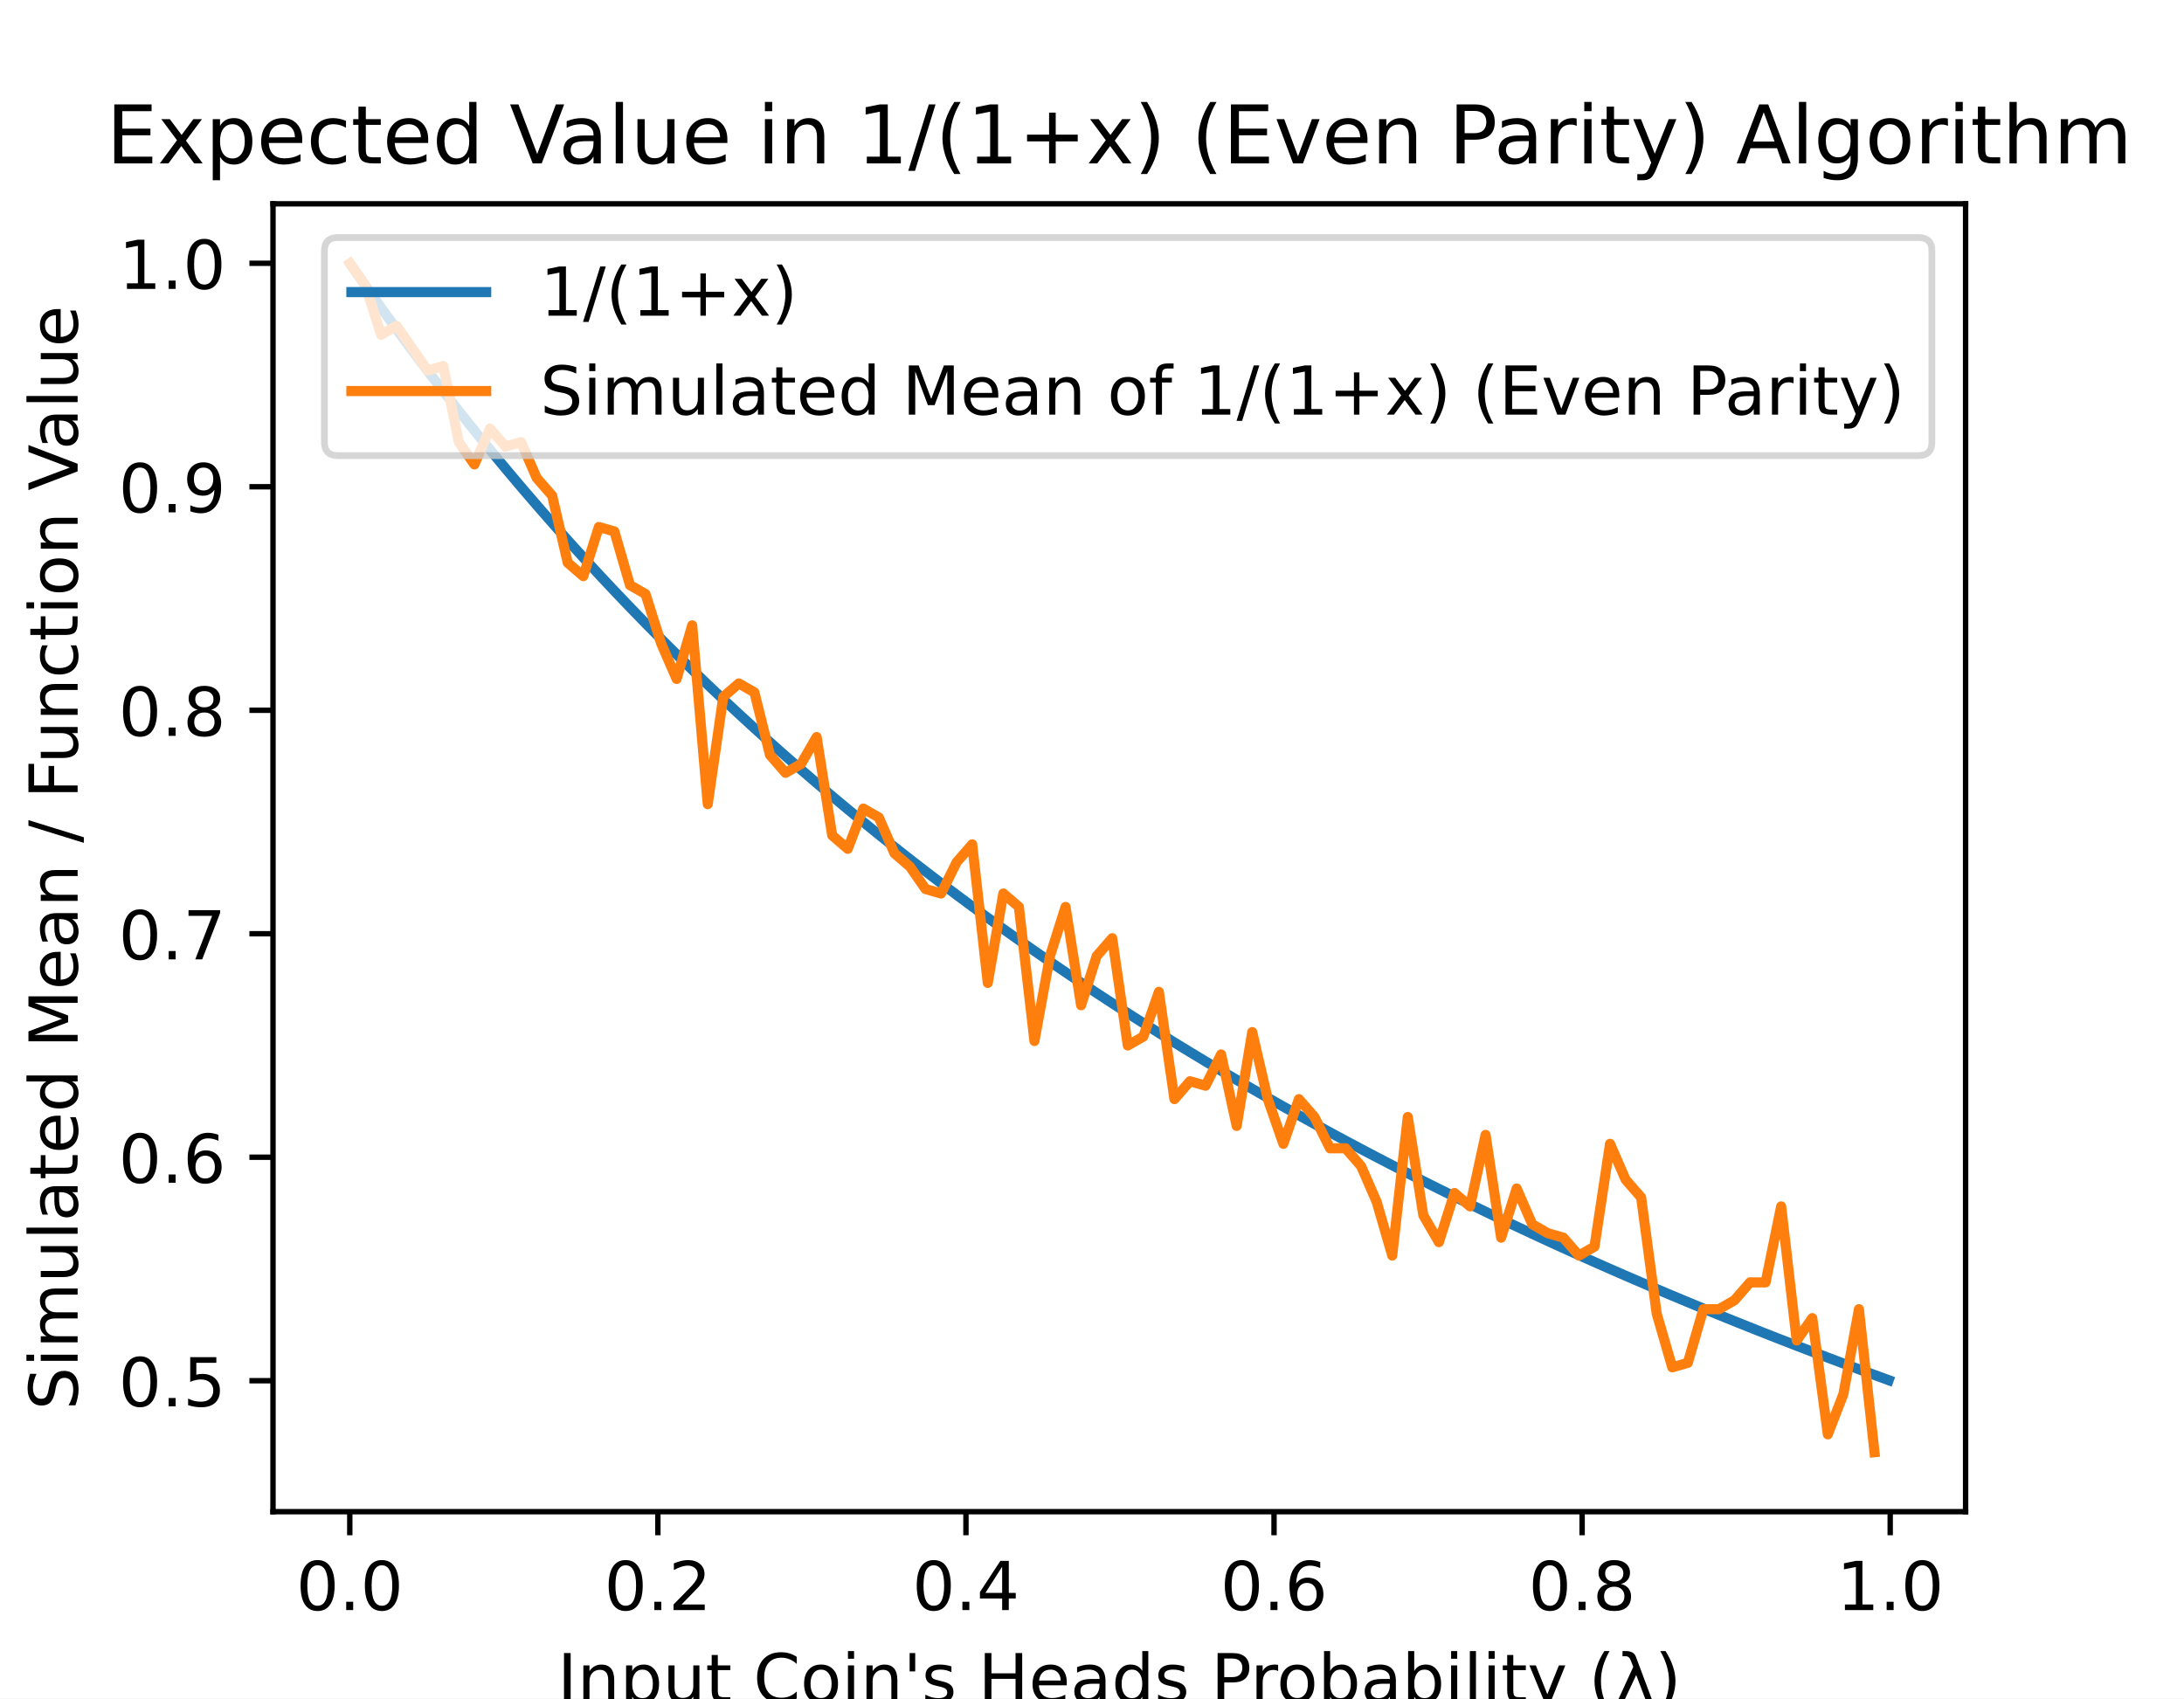
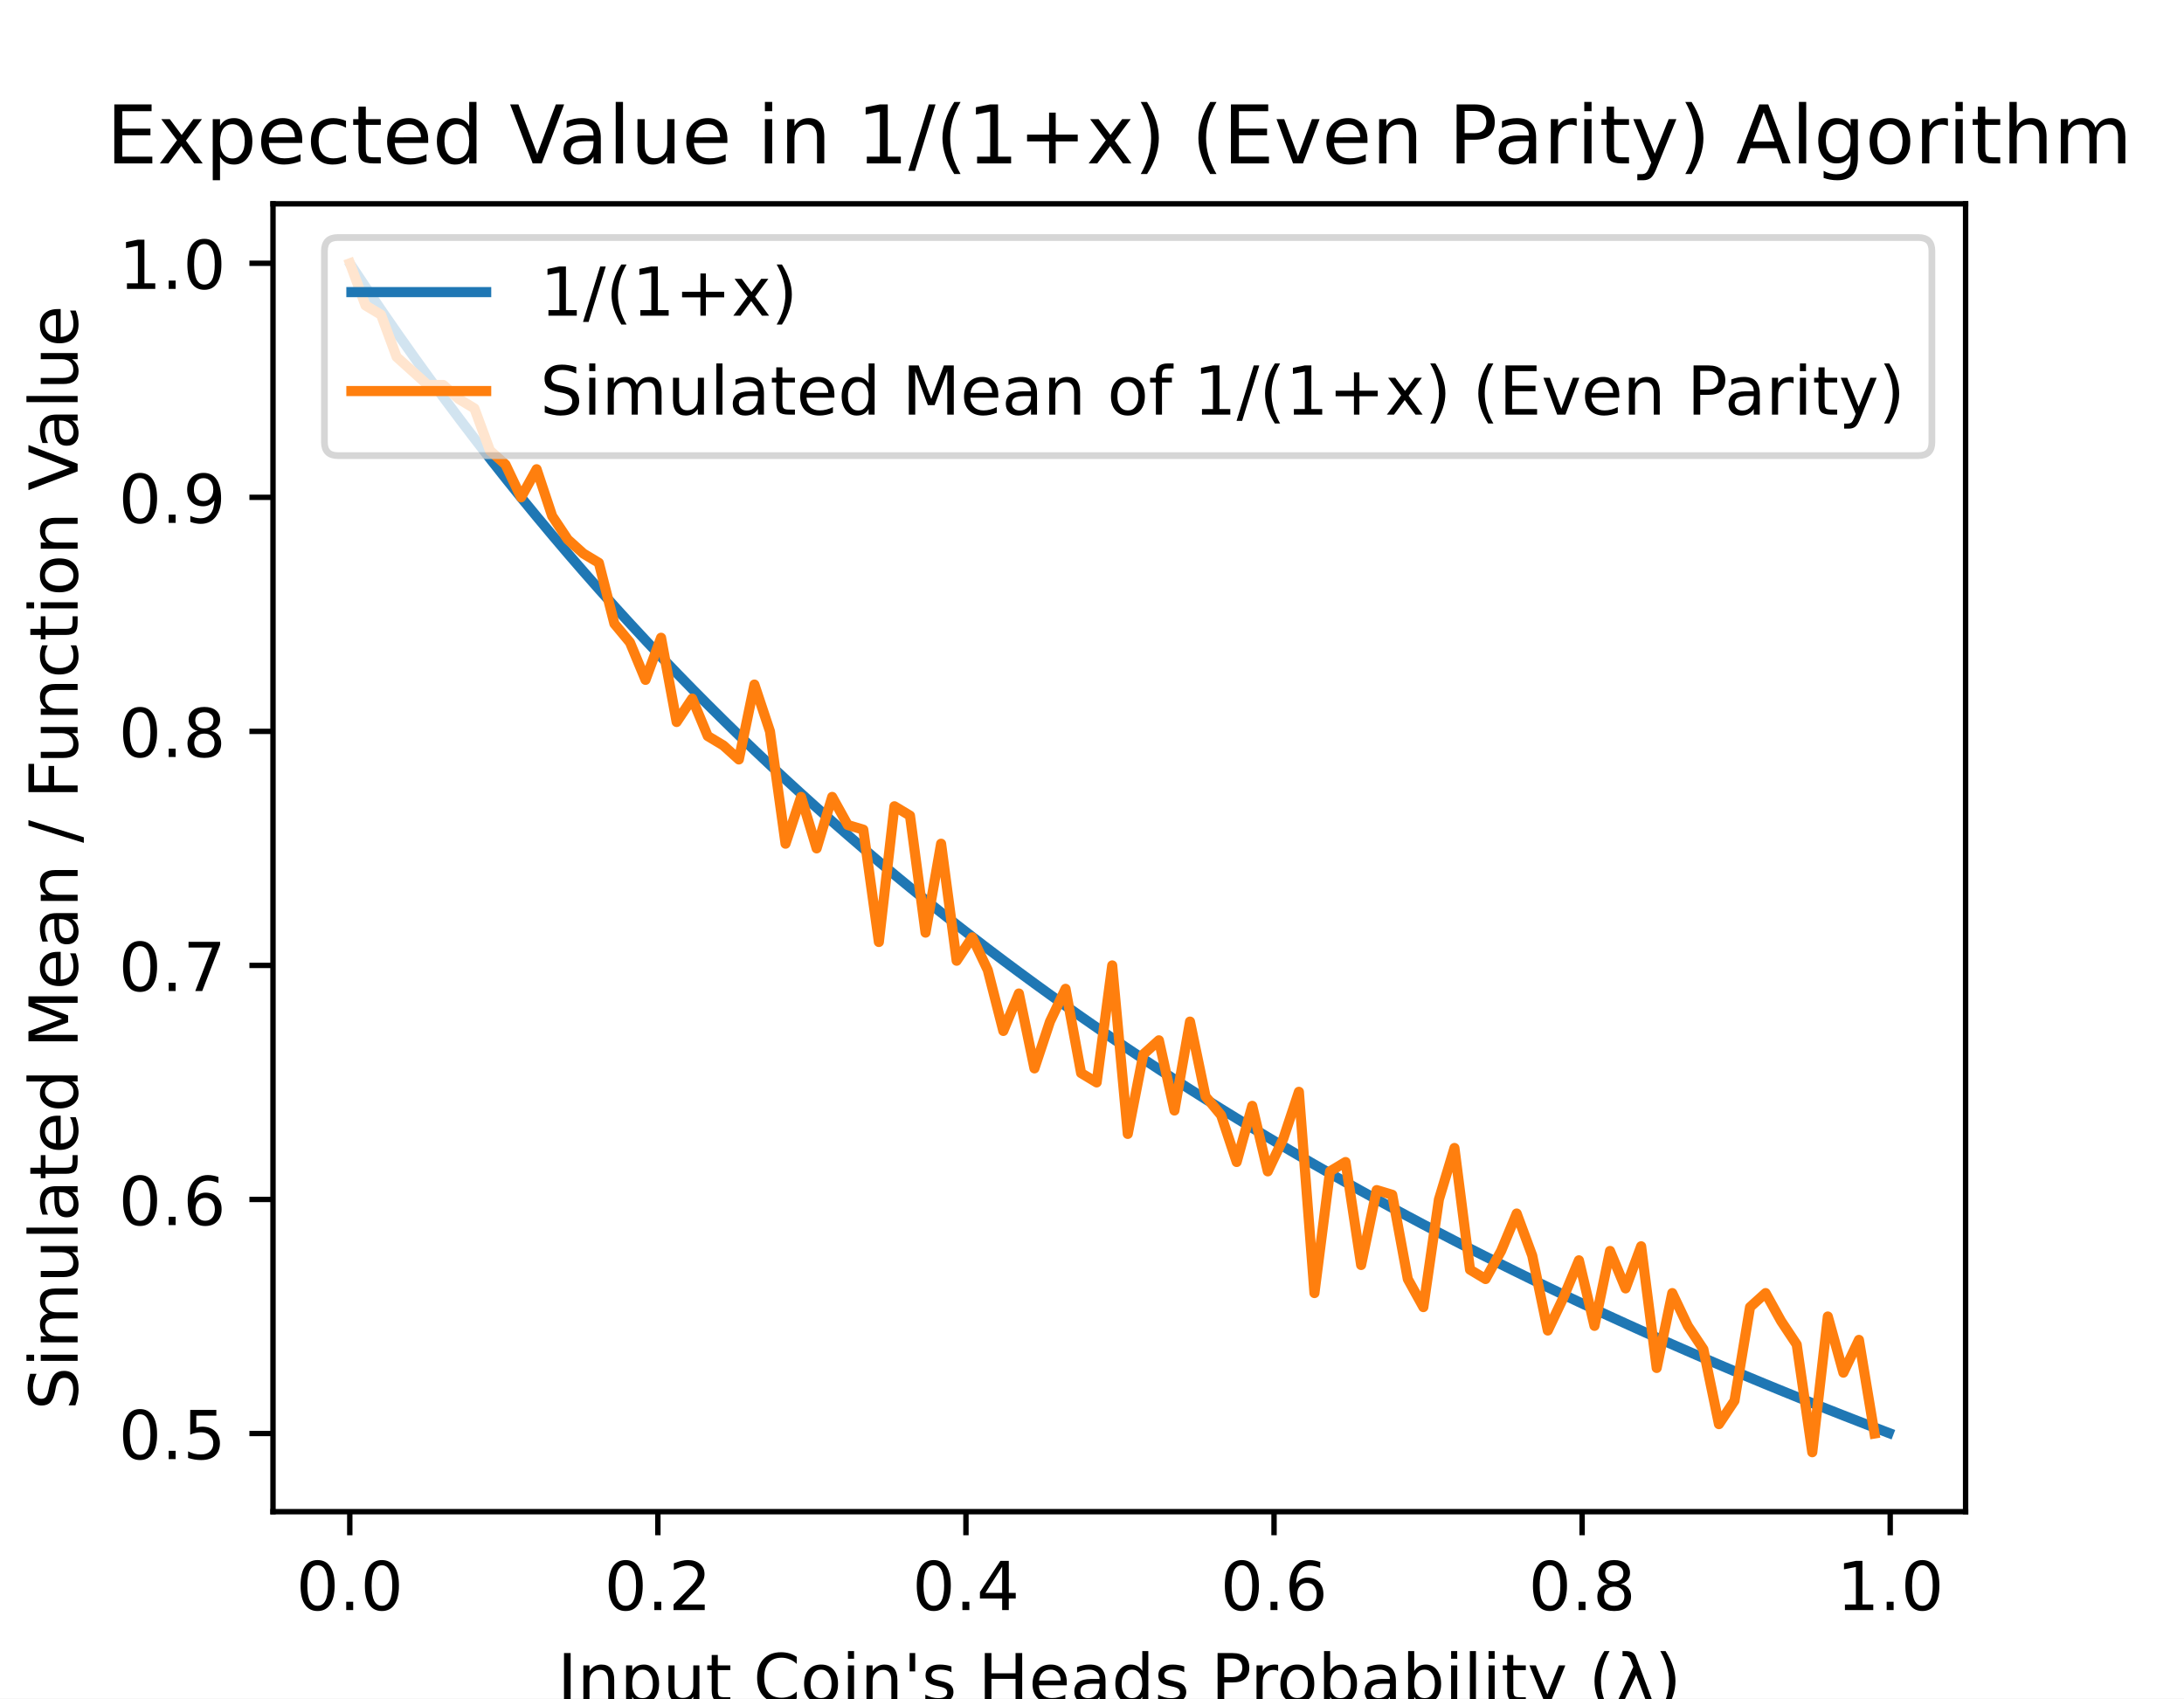
<svg xmlns="http://www.w3.org/2000/svg" xmlns:xlink="http://www.w3.org/1999/xlink" height="252pt" version="1.1" viewBox="0 0 324 252" width="324pt">
  <defs>
    <style type="text/css">
*{stroke-linecap:butt;stroke-linejoin:round;}
  </style>
  </defs>
  <g id="figure_1">
    <g id="patch_1">
      <path d="M 0 252  L 324 252  L 324 0  L 0 0  z " style="fill:#ffffff;" />
    </g>
    <g id="axes_1">
      <g id="patch_2">
        <path d="M 40.5 224.28  L 291.6 224.28  L 291.6 30.24  L 40.5 30.24  z " style="fill:#ffffff;" />
      </g>
      <g id="matplotlib.axis_1">
        <g id="xtick_1">
          <g id="line2d_1">
            <defs>
-               <path d="M 0 0  L 0 3.5  " id="mca233f4a0d" style="stroke:#000000;stroke-width:0.8;" />
+               <path d="M 0 0  L 0 3.5  " id="m13be7dfc0a" style="stroke:#000000;stroke-width:0.8;" />
            </defs>
            <g>
-               <use style="stroke:#000000;stroke-width:0.8;" x="51.891" xlink:href="#mca233f4a0d" y="224.28" />
+               <use style="stroke:#000000;stroke-width:0.8;" x="51.891" xlink:href="#m13be7dfc0a" y="224.28" />
            </g>
          </g>
          <g id="text_1">
            <text style="font-family:DejaVu Sans;font-size:10px;font-style:normal;font-weight:normal;text-anchor:middle;" transform="rotate(-0, 51.89078, 238.8784)" x="51.891" y="238.878">0.0</text>
          </g>
        </g>
        <g id="xtick_2">
          <g id="line2d_2">
            <g>
-               <use style="stroke:#000000;stroke-width:0.8;" x="97.596" xlink:href="#mca233f4a0d" y="224.28" />
+               <use style="stroke:#000000;stroke-width:0.8;" x="97.596" xlink:href="#m13be7dfc0a" y="224.28" />
            </g>
          </g>
          <g id="text_2">
            <text style="font-family:DejaVu Sans;font-size:10px;font-style:normal;font-weight:normal;text-anchor:middle;" transform="rotate(-0, 97.59561, 238.8784)" x="97.596" y="238.878">0.2</text>
          </g>
        </g>
        <g id="xtick_3">
          <g id="line2d_3">
            <g>
-               <use style="stroke:#000000;stroke-width:0.8;" x="143.3" xlink:href="#mca233f4a0d" y="224.28" />
+               <use style="stroke:#000000;stroke-width:0.8;" x="143.3" xlink:href="#m13be7dfc0a" y="224.28" />
            </g>
          </g>
          <g id="text_3">
            <text style="font-family:DejaVu Sans;font-size:10px;font-style:normal;font-weight:normal;text-anchor:middle;" transform="rotate(-0, 143.3004, 238.8784)" x="143.3" y="238.878">0.4</text>
          </g>
        </g>
        <g id="xtick_4">
          <g id="line2d_4">
            <g>
-               <use style="stroke:#000000;stroke-width:0.8;" x="189.005" xlink:href="#mca233f4a0d" y="224.28" />
+               <use style="stroke:#000000;stroke-width:0.8;" x="189.005" xlink:href="#m13be7dfc0a" y="224.28" />
            </g>
          </g>
          <g id="text_4">
            <text style="font-family:DejaVu Sans;font-size:10px;font-style:normal;font-weight:normal;text-anchor:middle;" transform="rotate(-0, 189.0052, 238.8784)" x="189.005" y="238.878">0.6</text>
          </g>
        </g>
        <g id="xtick_5">
          <g id="line2d_5">
            <g>
-               <use style="stroke:#000000;stroke-width:0.8;" x="234.71" xlink:href="#mca233f4a0d" y="224.28" />
+               <use style="stroke:#000000;stroke-width:0.8;" x="234.71" xlink:href="#m13be7dfc0a" y="224.28" />
            </g>
          </g>
          <g id="text_5">
            <text style="font-family:DejaVu Sans;font-size:10px;font-style:normal;font-weight:normal;text-anchor:middle;" transform="rotate(-0, 234.7101, 238.8784)" x="234.71" y="238.878">0.8</text>
          </g>
        </g>
        <g id="xtick_6">
          <g id="line2d_6">
            <g>
-               <use style="stroke:#000000;stroke-width:0.8;" x="280.415" xlink:href="#mca233f4a0d" y="224.28" />
+               <use style="stroke:#000000;stroke-width:0.8;" x="280.415" xlink:href="#m13be7dfc0a" y="224.28" />
            </g>
          </g>
          <g id="text_6">
            <text style="font-family:DejaVu Sans;font-size:10px;font-style:normal;font-weight:normal;text-anchor:middle;" transform="rotate(-0, 280.4149, 238.8784)" x="280.415" y="238.878">1.0</text>
          </g>
        </g>
        <g id="text_7">
          <text style="font-family:DejaVu Sans;font-size:10px;font-style:normal;font-weight:normal;text-anchor:middle;" transform="rotate(-0, 166.05, 252.5566)" x="166.05" y="252.557">Input Coin's Heads Probability (λ)</text>
        </g>
      </g>
      <g id="matplotlib.axis_2">
        <g id="ytick_1">
          <g id="line2d_7">
            <defs>
-               <path d="M 0 0  L -3.5 0  " id="me9fd14d2be" style="stroke:#000000;stroke-width:0.8;" />
+               <path d="M 0 0  L -3.5 0  " id="md126d6b032" style="stroke:#000000;stroke-width:0.8;" />
            </defs>
            <g>
-               <use style="stroke:#000000;stroke-width:0.8;" x="40.5" xlink:href="#me9fd14d2be" y="204.849" />
+               <use style="stroke:#000000;stroke-width:0.8;" x="40.5" xlink:href="#md126d6b032" y="212.682" />
            </g>
          </g>
          <g id="text_8">
-             <text style="font-family:DejaVu Sans;font-size:10px;font-style:normal;font-weight:normal;text-anchor:end;" transform="rotate(-0, 33.5, 208.6487)" x="33.5" y="208.649">0.5</text>
+             <text style="font-family:DejaVu Sans;font-size:10px;font-style:normal;font-weight:normal;text-anchor:end;" transform="rotate(-0, 33.5, 216.4813)" x="33.5" y="216.481">0.5</text>
          </g>
        </g>
        <g id="ytick_2">
          <g id="line2d_8">
            <g>
-               <use style="stroke:#000000;stroke-width:0.8;" x="40.5" xlink:href="#me9fd14d2be" y="171.692" />
+               <use style="stroke:#000000;stroke-width:0.8;" x="40.5" xlink:href="#md126d6b032" y="177.958" />
            </g>
          </g>
          <g id="text_9">
-             <text style="font-family:DejaVu Sans;font-size:10px;font-style:normal;font-weight:normal;text-anchor:end;" transform="rotate(-0, 33.5, 175.4908)" x="33.5" y="175.491">0.6</text>
+             <text style="font-family:DejaVu Sans;font-size:10px;font-style:normal;font-weight:normal;text-anchor:end;" transform="rotate(-0, 33.5, 181.7569)" x="33.5" y="181.757">0.6</text>
          </g>
        </g>
        <g id="ytick_3">
          <g id="line2d_9">
            <g>
-               <use style="stroke:#000000;stroke-width:0.8;" x="40.5" xlink:href="#me9fd14d2be" y="138.534" />
+               <use style="stroke:#000000;stroke-width:0.8;" x="40.5" xlink:href="#md126d6b032" y="143.233" />
            </g>
          </g>
          <g id="text_10">
-             <text style="font-family:DejaVu Sans;font-size:10px;font-style:normal;font-weight:normal;text-anchor:end;" transform="rotate(-0, 33.5, 142.3329)" x="33.5" y="142.333">0.7</text>
+             <text style="font-family:DejaVu Sans;font-size:10px;font-style:normal;font-weight:normal;text-anchor:end;" transform="rotate(-0, 33.5, 147.0324)" x="33.5" y="147.032">0.7</text>
          </g>
        </g>
        <g id="ytick_4">
          <g id="line2d_10">
            <g>
-               <use style="stroke:#000000;stroke-width:0.8;" x="40.5" xlink:href="#me9fd14d2be" y="105.376" />
+               <use style="stroke:#000000;stroke-width:0.8;" x="40.5" xlink:href="#md126d6b032" y="108.509" />
            </g>
          </g>
          <g id="text_11">
-             <text style="font-family:DejaVu Sans;font-size:10px;font-style:normal;font-weight:normal;text-anchor:end;" transform="rotate(-0, 33.5, 109.175)" x="33.5" y="109.175">0.8</text>
+             <text style="font-family:DejaVu Sans;font-size:10px;font-style:normal;font-weight:normal;text-anchor:end;" transform="rotate(-0, 33.5, 112.308)" x="33.5" y="112.308">0.8</text>
          </g>
        </g>
        <g id="ytick_5">
          <g id="line2d_11">
            <g>
-               <use style="stroke:#000000;stroke-width:0.8;" x="40.5" xlink:href="#me9fd14d2be" y="72.218" />
+               <use style="stroke:#000000;stroke-width:0.8;" x="40.5" xlink:href="#md126d6b032" y="73.784" />
            </g>
          </g>
          <g id="text_12">
-             <text style="font-family:DejaVu Sans;font-size:10px;font-style:normal;font-weight:normal;text-anchor:end;" transform="rotate(-0, 33.5, 76.01711)" x="33.5" y="76.017">0.9</text>
+             <text style="font-family:DejaVu Sans;font-size:10px;font-style:normal;font-weight:normal;text-anchor:end;" transform="rotate(-0, 33.5, 77.58363)" x="33.5" y="77.584">0.9</text>
          </g>
        </g>
        <g id="ytick_6">
          <g id="line2d_12">
            <g>
-               <use style="stroke:#000000;stroke-width:0.8;" x="40.5" xlink:href="#me9fd14d2be" y="39.06" />
+               <use style="stroke:#000000;stroke-width:0.8;" x="40.5" xlink:href="#md126d6b032" y="39.06" />
            </g>
          </g>
          <g id="text_13">
            <text style="font-family:DejaVu Sans;font-size:10px;font-style:normal;font-weight:normal;text-anchor:end;" transform="rotate(-0, 33.5, 42.85922)" x="33.5" y="42.859">1.0</text>
          </g>
        </g>
        <g id="text_14">
          <text style="font-family:DejaVu Sans;font-size:10px;font-style:normal;font-weight:normal;text-anchor:middle;" transform="rotate(-90, 11.51719, 127.26)" x="11.517" y="127.26">Simulated Mean / Function Value</text>
        </g>
      </g>
      <g id="line2d_13">
-         <path clip-path="url(#p41a5953bfb)" d="M 52.119 39.391  L 54.423 42.694  L 56.727 45.931  L 59.03 49.105  L 61.334 52.218  L 63.638 55.271  L 65.942 58.266  L 68.245 61.205  L 70.549 64.089  L 72.853 66.919  L 75.156 69.698  L 77.46 72.427  L 79.764 75.106  L 82.068 77.738  L 84.371 80.323  L 86.675 82.863  L 88.979 85.359  L 91.282 87.812  L 93.586 90.223  L 95.89 92.594  L 98.193 94.924  L 100.497 97.216  L 102.801 99.47  L 105.105 101.688  L 107.408 103.869  L 109.712 106.015  L 112.016 108.127  L 114.319 110.206  L 116.623 112.252  L 118.927 114.265  L 121.231 116.248  L 123.534 118.201  L 125.838 120.123  L 128.142 122.017  L 130.445 123.882  L 132.749 125.719  L 135.053 127.53  L 137.356 129.313  L 139.66 131.071  L 141.964 132.803  L 144.268 134.511  L 146.571 136.194  L 148.875 137.853  L 151.179 139.489  L 153.482 141.102  L 155.786 142.693  L 158.09 144.261  L 160.394 145.809  L 162.697 147.335  L 165.001 148.841  L 167.305 150.327  L 169.608 151.792  L 171.912 153.239  L 174.216 154.666  L 176.52 156.075  L 178.823 157.466  L 181.127 158.839  L 183.431 160.194  L 185.734 161.531  L 188.038 162.852  L 190.342 164.157  L 192.645 165.445  L 194.949 166.717  L 197.253 167.974  L 199.557 169.215  L 201.86 170.441  L 204.164 171.652  L 206.468 172.848  L 208.771 174.031  L 211.075 175.199  L 213.379 176.353  L 215.683 177.494  L 217.986 178.622  L 220.29 179.736  L 222.594 180.838  L 224.897 181.927  L 227.201 183.003  L 229.505 184.067  L 231.809 185.12  L 234.112 186.16  L 236.416 187.189  L 238.72 188.207  L 241.023 189.213  L 243.327 190.208  L 245.631 191.193  L 247.934 192.166  L 250.238 193.129  L 252.542 194.082  L 254.846 195.025  L 257.149 195.957  L 259.453 196.88  L 261.757 197.793  L 264.06 198.697  L 266.364 199.591  L 268.668 200.476  L 270.972 201.352  L 273.275 202.219  L 275.579 203.077  L 277.883 203.926  L 280.186 204.767  " style="fill:none;stroke:#1f77b4;stroke-linecap:square;stroke-width:1.5;" />
+         <path clip-path="url(#pfd13609b36)" d="M 52.119 39.407  L 54.423 42.866  L 56.727 46.256  L 59.03 49.58  L 61.334 52.84  L 63.638 56.037  L 65.942 59.174  L 68.245 62.251  L 70.549 65.271  L 72.853 68.236  L 75.156 71.146  L 77.46 74.003  L 79.764 76.809  L 82.068 79.565  L 84.371 82.272  L 86.675 84.932  L 88.979 87.546  L 91.282 90.115  L 93.586 92.64  L 95.89 95.123  L 98.193 97.564  L 100.497 99.964  L 102.801 102.324  L 105.105 104.646  L 107.408 106.931  L 109.712 109.178  L 112.016 111.39  L 114.319 113.567  L 116.623 115.709  L 118.927 117.818  L 121.231 119.895  L 123.534 121.94  L 125.838 123.953  L 128.142 125.936  L 130.445 127.889  L 132.749 129.814  L 135.053 131.709  L 137.356 133.577  L 139.66 135.418  L 141.964 137.232  L 144.268 139.02  L 146.571 140.783  L 148.875 142.52  L 151.179 144.234  L 153.482 145.923  L 155.786 147.589  L 158.09 149.232  L 160.394 150.852  L 162.697 152.451  L 165.001 154.028  L 167.305 155.583  L 169.608 157.118  L 171.912 158.633  L 174.216 160.128  L 176.52 161.604  L 178.823 163.06  L 181.127 164.497  L 183.431 165.916  L 185.734 167.318  L 188.038 168.701  L 190.342 170.067  L 192.645 171.416  L 194.949 172.748  L 197.253 174.064  L 199.557 175.364  L 201.86 176.648  L 204.164 177.916  L 206.468 179.169  L 208.771 180.407  L 211.075 181.631  L 213.379 182.84  L 215.683 184.034  L 217.986 185.215  L 220.29 186.382  L 222.594 187.536  L 224.897 188.676  L 227.201 189.804  L 229.505 190.918  L 231.809 192.02  L 234.112 193.11  L 236.416 194.187  L 238.72 195.253  L 241.023 196.307  L 243.327 197.349  L 245.631 198.38  L 247.934 199.4  L 250.238 200.408  L 252.542 201.406  L 254.846 202.393  L 257.149 203.37  L 259.453 204.336  L 261.757 205.293  L 264.06 206.239  L 266.364 207.175  L 268.668 208.102  L 270.972 209.019  L 273.275 209.927  L 275.579 210.825  L 277.883 211.715  L 280.186 212.595  " style="fill:none;stroke:#1f77b4;stroke-linecap:square;stroke-width:1.5;" />
      </g>
      <g id="line2d_14">
-         <path clip-path="url(#p41a5953bfb)" d="M 51.914 39.06  L 54.221 42.376  L 56.529 49.671  L 58.837 48.344  L 61.145 51.66  L 63.453 54.976  L 65.761 54.313  L 68.069 65.586  L 70.377 68.902  L 72.684 63.597  L 74.992 66.249  L 77.3 65.586  L 79.608 70.892  L 81.916 73.544  L 84.224 83.492  L 86.532 85.481  L 88.839 78.186  L 91.147 78.849  L 93.455 86.807  L 95.763 88.134  L 98.071 95.428  L 100.379 100.734  L 102.687 92.776  L 104.994 119.302  L 107.302 103.386  L 109.61 101.397  L 111.918 102.723  L 114.226 112.007  L 116.534 114.66  L 118.842 113.334  L 121.15 109.355  L 123.457 123.944  L 125.765 125.934  L 128.073 119.965  L 130.381 121.292  L 132.689 126.597  L 134.997 128.586  L 137.305 131.902  L 139.612 132.565  L 141.92 127.923  L 144.228 125.271  L 146.536 145.828  L 148.844 132.565  L 151.152 134.555  L 153.46 154.449  L 155.767 141.849  L 158.075 134.555  L 160.383 149.144  L 162.691 141.849  L 164.999 139.197  L 167.307 155.113  L 169.615 153.786  L 171.922 147.155  L 174.23 163.071  L 176.538 160.418  L 178.846 161.081  L 181.154 156.439  L 183.462 167.049  L 185.77 153.123  L 188.078 163.071  L 190.385 169.702  L 192.693 163.071  L 195.001 165.723  L 197.309 170.365  L 199.617 170.365  L 201.925 173.018  L 204.233 178.323  L 206.54 186.281  L 208.848 165.723  L 211.156 180.313  L 213.464 184.292  L 215.772 176.997  L 218.08 178.986  L 220.388 168.376  L 222.695 183.628  L 225.003 176.334  L 227.311 181.639  L 229.619 182.965  L 231.927 183.628  L 234.235 186.281  L 236.543 184.955  L 238.851 169.702  L 241.158 175.007  L 243.466 177.66  L 245.774 194.902  L 248.082 202.86  L 250.39 202.197  L 252.698 194.239  L 255.006 194.239  L 257.313 192.913  L 259.621 190.26  L 261.929 190.26  L 264.237 178.986  L 266.545 198.881  L 268.853 195.565  L 271.161 212.807  L 273.468 206.839  L 275.776 194.239  L 278.084 215.46  " style="fill:none;stroke:#ff7f0e;stroke-linecap:square;stroke-width:1.5;" />
+         <path clip-path="url(#pfd13609b36)" d="M 51.914 39.06  L 54.221 45.31  L 56.529 46.699  L 58.837 52.95  L 61.145 55.033  L 63.453 57.117  L 65.761 57.117  L 68.069 59.2  L 70.377 60.589  L 72.684 66.84  L 74.992 68.923  L 77.3 73.784  L 79.608 69.617  L 81.916 76.562  L 84.224 80.035  L 86.532 82.118  L 88.839 83.507  L 91.147 92.536  L 93.455 95.314  L 95.763 100.869  L 98.071 94.619  L 100.379 107.12  L 102.687 103.647  L 104.994 109.203  L 107.302 110.592  L 109.61 112.676  L 111.918 101.564  L 114.226 108.509  L 116.534 125.177  L 118.842 118.232  L 121.15 125.871  L 123.457 118.232  L 125.765 122.399  L 128.073 123.093  L 130.381 139.761  L 132.689 119.621  L 134.997 121.01  L 137.305 138.372  L 139.612 125.177  L 141.92 142.539  L 144.228 139.066  L 146.536 143.928  L 148.844 152.956  L 151.152 147.4  L 153.46 158.512  L 155.767 151.567  L 158.075 146.706  L 160.383 159.206  L 162.691 160.595  L 164.999 143.233  L 167.307 168.235  L 169.615 156.429  L 171.922 154.345  L 174.23 164.762  L 176.538 151.567  L 178.846 162.679  L 181.154 165.457  L 183.462 172.402  L 185.77 164.068  L 188.078 173.791  L 190.385 168.929  L 192.693 161.984  L 195.001 191.847  L 197.309 173.791  L 199.617 172.402  L 201.925 187.68  L 204.233 176.569  L 206.54 177.263  L 208.848 189.764  L 211.156 193.931  L 213.464 177.958  L 215.772 170.318  L 218.08 188.375  L 220.388 189.764  L 222.695 185.597  L 225.003 180.041  L 227.311 186.291  L 229.619 197.403  L 231.927 192.542  L 234.235 186.986  L 236.543 196.709  L 238.851 185.597  L 241.158 191.153  L 243.466 184.903  L 245.774 202.959  L 248.082 191.847  L 250.39 196.709  L 252.698 200.181  L 255.006 211.293  L 257.313 207.821  L 259.621 193.931  L 261.929 191.847  L 264.237 196.014  L 266.545 199.487  L 268.853 215.46  L 271.161 195.32  L 273.468 203.654  L 275.776 198.792  L 278.084 212.682  " style="fill:none;stroke:#ff7f0e;stroke-linecap:square;stroke-width:1.5;" />
      </g>
      <g id="patch_3">
        <path d="M 40.5 224.28  L 40.5 30.24  " style="fill:none;stroke:#000000;stroke-linecap:square;stroke-linejoin:miter;stroke-width:0.8;" />
      </g>
      <g id="patch_4">
        <path d="M 291.6 224.28  L 291.6 30.24  " style="fill:none;stroke:#000000;stroke-linecap:square;stroke-linejoin:miter;stroke-width:0.8;" />
      </g>
      <g id="patch_5">
        <path d="M 40.5 224.28  L 291.6 224.28  " style="fill:none;stroke:#000000;stroke-linecap:square;stroke-linejoin:miter;stroke-width:0.8;" />
      </g>
      <g id="patch_6">
        <path d="M 40.5 30.24  L 291.6 30.24  " style="fill:none;stroke:#000000;stroke-linecap:square;stroke-linejoin:miter;stroke-width:0.8;" />
      </g>
      <g id="text_15">
        <text style="font-family:DejaVu Sans;font-size:12px;font-style:normal;font-weight:normal;text-anchor:middle;" transform="rotate(-0, 166.05, 24.24)" x="166.05" y="24.24">Expected Value in 1/(1+x) (Even Parity) Algorithm</text>
      </g>
      <g id="legend_1">
        <g id="patch_7">
          <path d="M 50.128 67.596  L 284.6 67.596  Q 286.6 67.596 286.6 65.596  L 286.6 37.24  Q 286.6 35.24 284.6 35.24  L 50.128 35.24  Q 48.128 35.24 48.128 37.24  L 48.128 65.596  Q 48.128 67.596 50.128 67.596  z " style="fill:#ffffff;opacity:0.8;stroke:#cccccc;stroke-linejoin:miter;" />
        </g>
        <g id="line2d_15">
          <path d="M 52.128 43.338  L 72.128 43.338  " style="fill:none;stroke:#1f77b4;stroke-linecap:square;stroke-width:1.5;" />
        </g>
        <g id="line2d_16" />
        <g id="text_16">
          <text style="font-family:DejaVu Sans;font-size:10px;font-style:normal;font-weight:normal;text-anchor:start;" transform="rotate(-0, 80.12812, 46.83844)" x="80.128" y="46.838">1/(1+x)</text>
        </g>
        <g id="line2d_17">
          <path d="M 52.128 58.017  L 72.128 58.017  " style="fill:none;stroke:#ff7f0e;stroke-linecap:square;stroke-width:1.5;" />
        </g>
        <g id="line2d_18" />
        <g id="text_17">
          <text style="font-family:DejaVu Sans;font-size:10px;font-style:normal;font-weight:normal;text-anchor:start;" transform="rotate(-0, 80.12812, 61.51656)" x="80.128" y="61.517">Simulated Mean of 1/(1+x) (Even Parity)</text>
        </g>
      </g>
    </g>
  </g>
  <defs>
-     <clipPath id="p41a5953bfb">
+     <clipPath id="pfd13609b36">
      <rect height="194.04" width="251.1" x="40.5" y="30.24" />
    </clipPath>
  </defs>
</svg>
